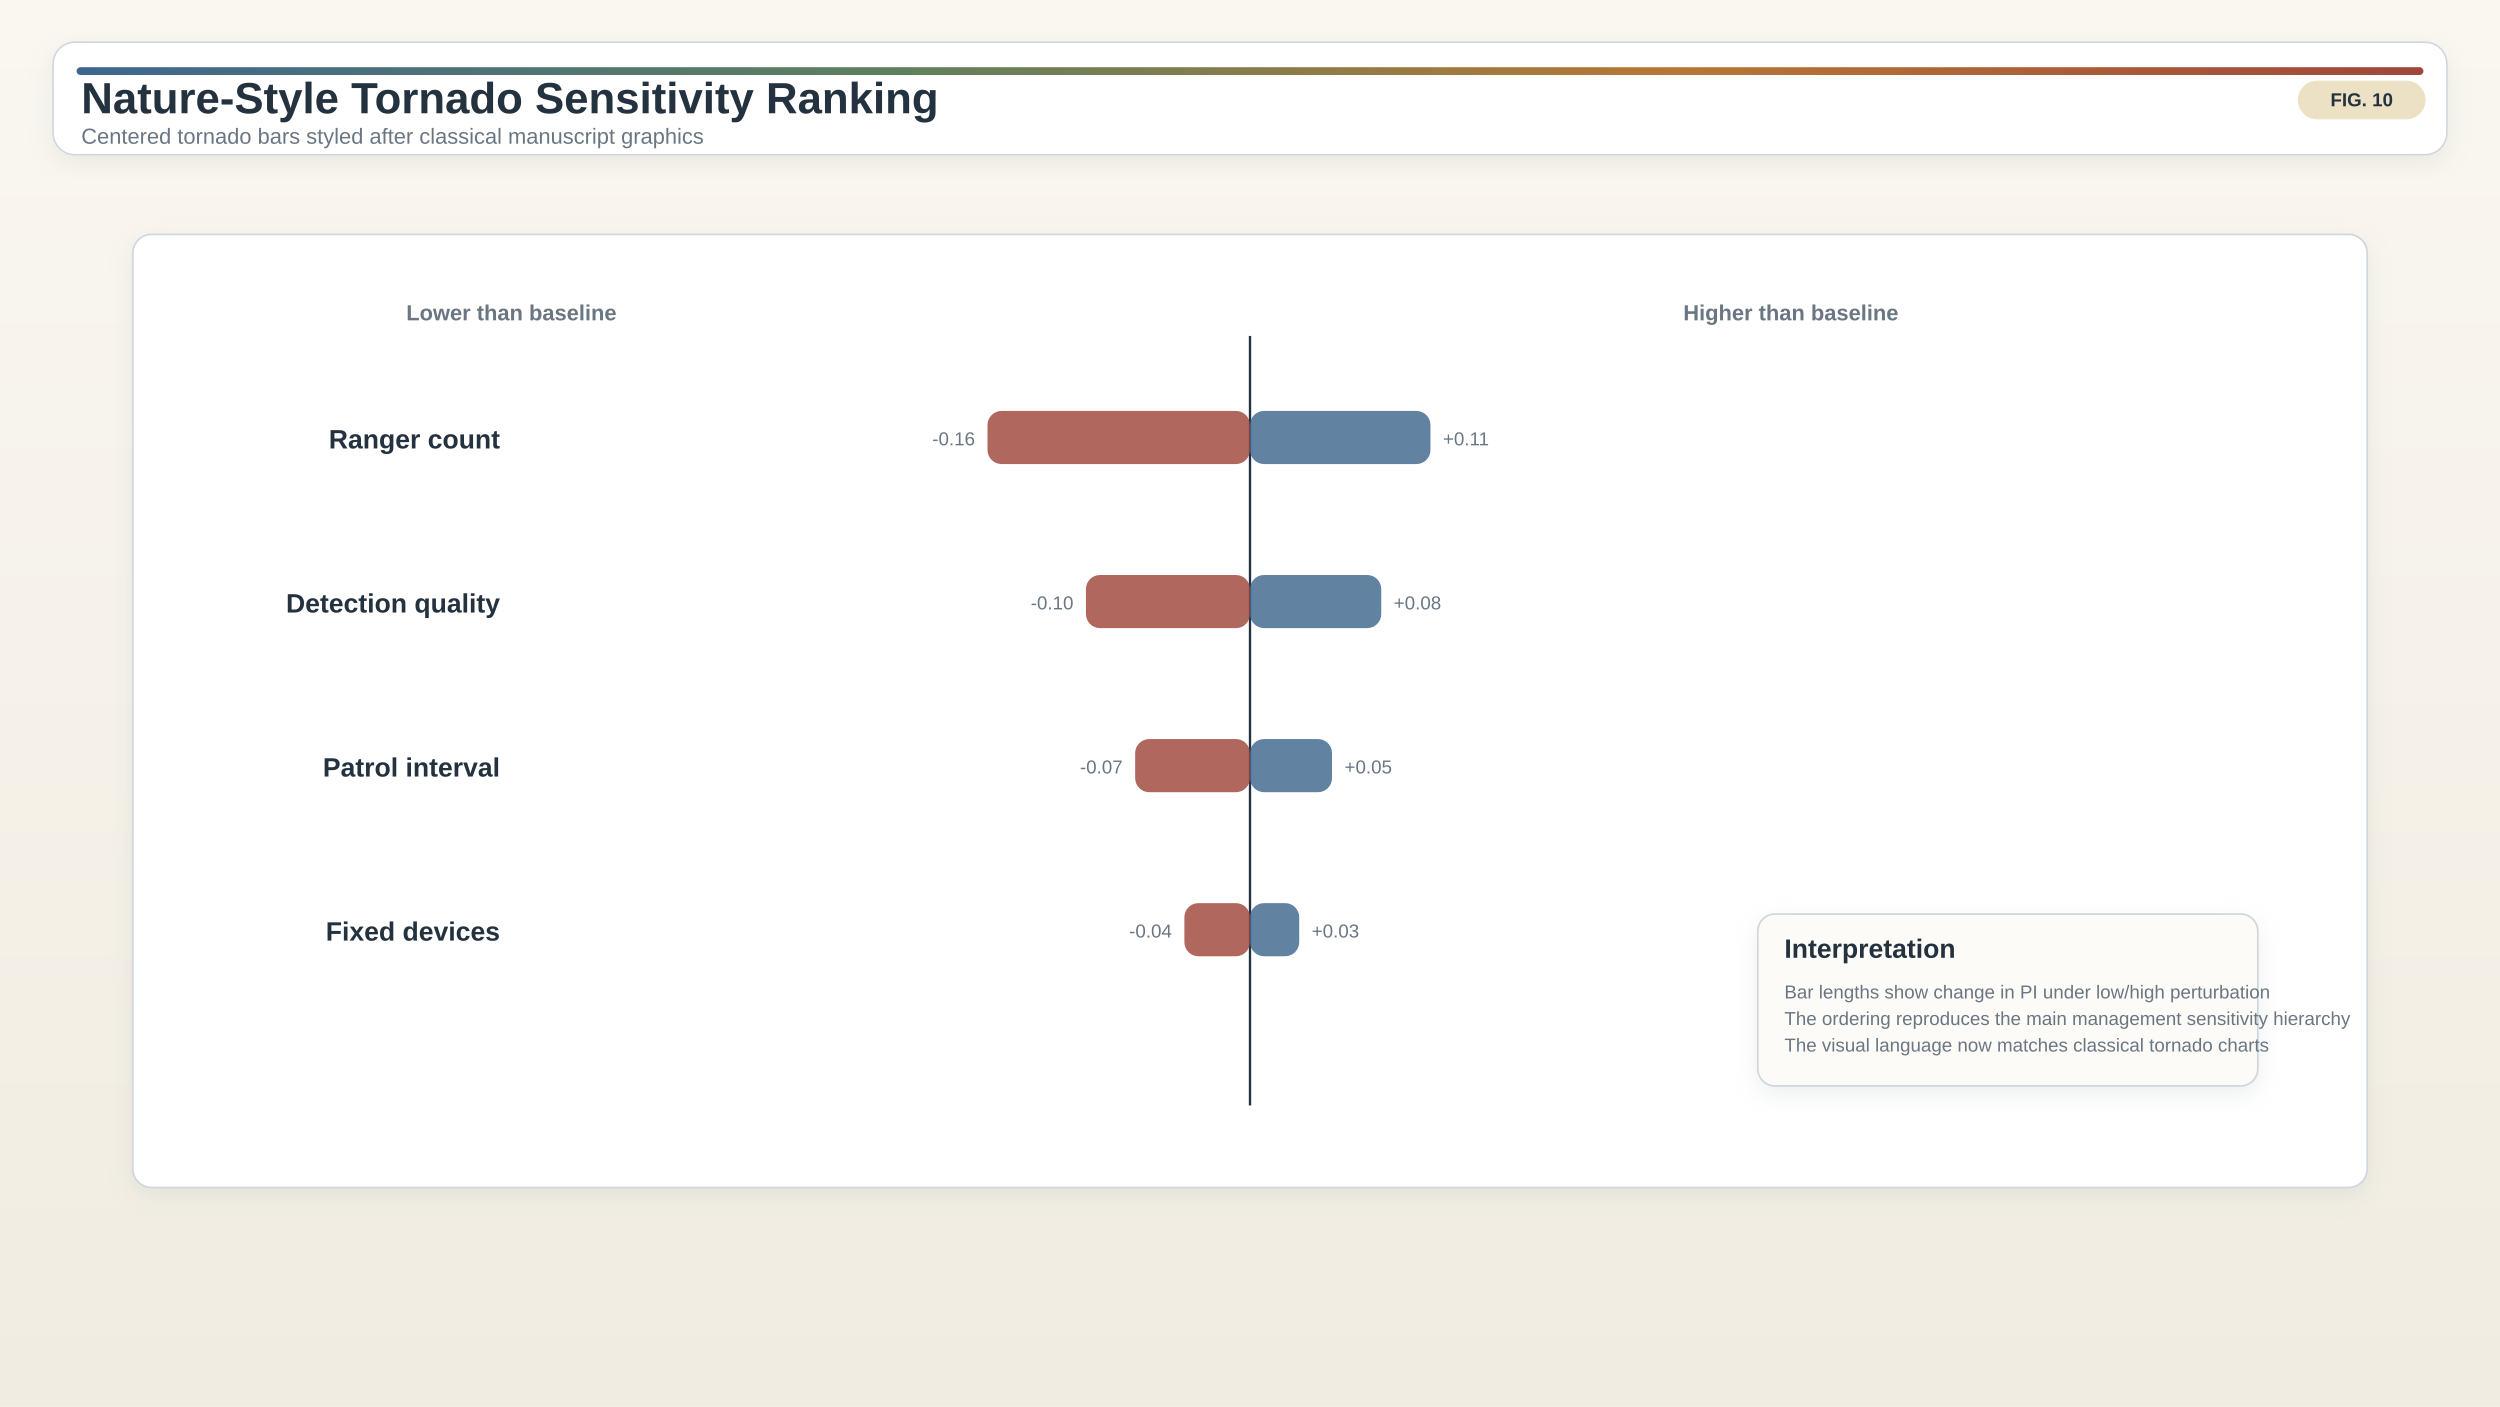
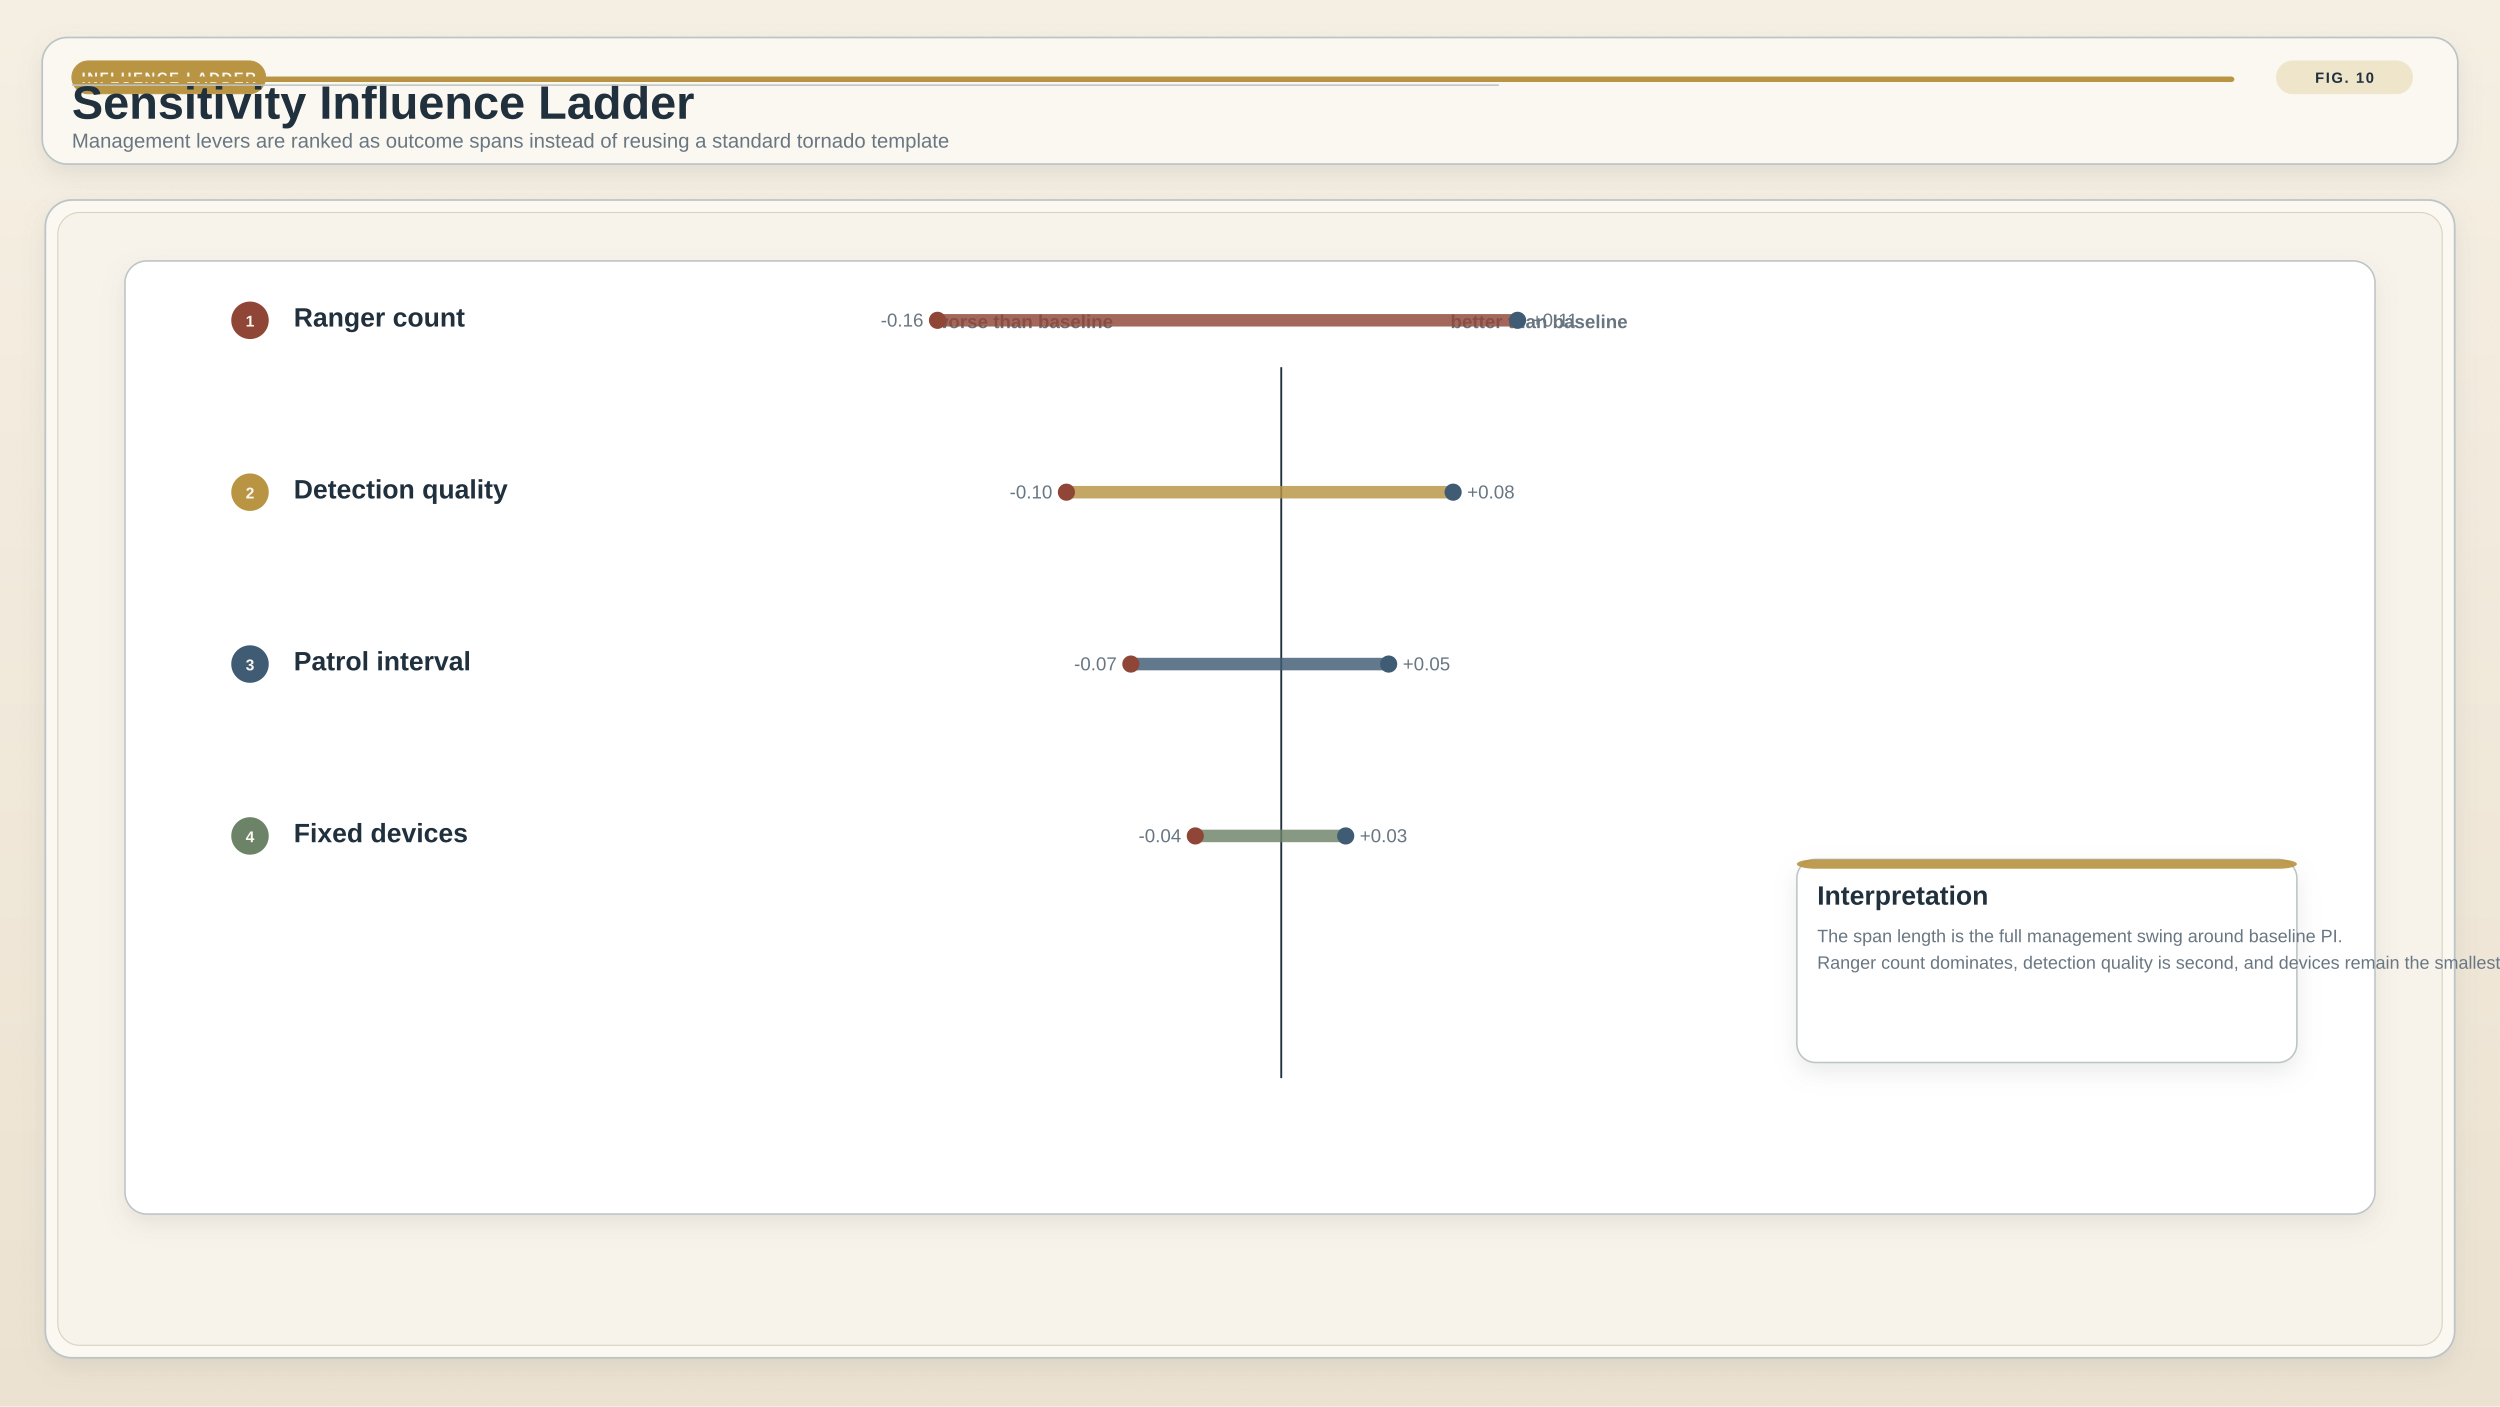
<svg xmlns="http://www.w3.org/2000/svg" viewBox="0 0 3200 1800" width="3200" height="1800">
  <defs>
-     <linearGradient id="paperBg" x1="0" y1="0" x2="0" y2="1">
-       <stop offset="0%" stop-color="#faf7f0" />
-       <stop offset="100%" stop-color="#f1ece1" />
+     <linearGradient id="pageBg" x1="0" y1="0" x2="0" y2="1">
+       <stop offset="0%" stop-color="#f5efe3" />
+       <stop offset="100%" stop-color="#ece2d1" />
    </linearGradient>
-     <linearGradient id="headerRule" x1="0" y1="0" x2="1" y2="0">
-       <stop offset="0%" stop-color="#3f678e" />
-       <stop offset="35%" stop-color="#5f805d" />
-       <stop offset="68%" stop-color="#b77735" />
-       <stop offset="100%" stop-color="#9f473b" />
-     </linearGradient>
+     <pattern id="paperGrain" width="18" height="18" patternUnits="userSpaceOnUse">
+       <circle cx="4" cy="5" r="0.9" fill="#d8d0c0" opacity="0.28" />
+       <circle cx="13" cy="8" r="0.7" fill="#cfc7b7" opacity="0.24" />
+       <circle cx="9" cy="14" r="0.8" fill="#d8d0c0" opacity="0.22" />
+     </pattern>
    <filter id="shadow" x="-20%" y="-20%" width="140%" height="140%">
-       <feDropShadow dx="0" dy="10" stdDeviation="14" flood-color="#a6afb7" flood-opacity="0.20" />
+       <feDropShadow dx="0" dy="12" stdDeviation="14" flood-color="#8c948f" flood-opacity="0.18" />
    </filter>
-     <clipPath id="parkClip" clipPathUnits="userSpaceOnUse">
-       <path d="M 285 500 L 530 420 L 1090 400 L 1670 410 L 2270 437 L 2800 469 L 2982 545 L 3000 795 L 2970 1185 L 2830 1350 L 2320 1389 L 1500 1415 L 830 1403 L 428 1337 L 290 1130 L 255 775 Z" />
-     </clipPath>
  </defs>
-   <rect x="0" y="0" width="3200" height="1800" fill="url(#paperBg)" />
-   <rect x="68" y="54" width="3064" height="144" rx="28" fill="#ffffff" stroke="#cfd6dc" stroke-width="2" filter="url(#shadow)" />
-   <rect x="98" y="86" width="3004" height="10" rx="5" fill="url(#headerRule)" />
-   <rect x="2942" y="104" width="162" height="48" rx="24" fill="#ece1c5" stroke="#ece1c5" stroke-width="1.5" />
-   <text x="3023" y="136" text-anchor="middle" font-family="Helvetica Neue, Arial, sans-serif" font-size="24" font-weight="700" fill="#243240">FIG. 10</text>
-   <text x="104" y="145" font-family="Helvetica Neue, Arial, sans-serif" font-size="56" font-weight="700" fill="#243240">Nature-Style Tornado Sensitivity Ranking</text>
-   <text x="104" y="184" font-family="Helvetica Neue, Arial, sans-serif" font-size="28" fill="#6a7682">Centered tornado bars styled after classical manuscript graphics</text>
-   <rect x="170" y="300" width="2860" height="1220" rx="24" fill="#ffffff" stroke="#cfd6dc" stroke-width="2.2" filter="url(#shadow)" />
-   <text x="520" y="410" font-family="Helvetica Neue, Arial, sans-serif" font-size="28" font-weight="700" fill="#6a7682">Lower than baseline</text>
-   <text x="2430" y="410" font-family="Helvetica Neue, Arial, sans-serif" font-size="28" font-weight="700" fill="#6a7682" text-anchor="end">Higher than baseline</text>
-   <line x1="1600" y1="430" x2="1600" y2="1415" stroke="#243240" stroke-width="3" />
-   <text x="640" y="574" text-anchor="end" font-family="Helvetica Neue, Arial, sans-serif" font-size="34" font-weight="700" fill="#243240">Ranger count</text>
-   <rect x="1264" y="526" width="336" height="68" rx="18" fill="#9f473b" opacity="0.82" />
-   <rect x="1600" y="526" width="231" height="68" rx="18" fill="#3f678e" opacity="0.82" />
-   <text x="1248" y="570" text-anchor="end" font-family="Helvetica Neue, Arial, sans-serif" font-size="24" fill="#6a7682">-0.16</text>
-   <text x="1847" y="570" font-family="Helvetica Neue, Arial, sans-serif" font-size="24" fill="#6a7682">+0.11</text>
-   <text x="640" y="784" text-anchor="end" font-family="Helvetica Neue, Arial, sans-serif" font-size="34" font-weight="700" fill="#243240">Detection quality</text>
-   <rect x="1390" y="736" width="210" height="68" rx="18" fill="#9f473b" opacity="0.82" />
-   <rect x="1600" y="736" width="168" height="68" rx="18" fill="#3f678e" opacity="0.82" />
-   <text x="1374" y="780" text-anchor="end" font-family="Helvetica Neue, Arial, sans-serif" font-size="24" fill="#6a7682">-0.10</text>
-   <text x="1784" y="780" font-family="Helvetica Neue, Arial, sans-serif" font-size="24" fill="#6a7682">+0.08</text>
-   <text x="640" y="994" text-anchor="end" font-family="Helvetica Neue, Arial, sans-serif" font-size="34" font-weight="700" fill="#243240">Patrol interval</text>
-   <rect x="1453" y="946" width="147" height="68" rx="18" fill="#9f473b" opacity="0.82" />
-   <rect x="1600" y="946" width="105" height="68" rx="18" fill="#3f678e" opacity="0.82" />
-   <text x="1437" y="990" text-anchor="end" font-family="Helvetica Neue, Arial, sans-serif" font-size="24" fill="#6a7682">-0.07</text>
-   <text x="1721" y="990" font-family="Helvetica Neue, Arial, sans-serif" font-size="24" fill="#6a7682">+0.05</text>
-   <text x="640" y="1204" text-anchor="end" font-family="Helvetica Neue, Arial, sans-serif" font-size="34" font-weight="700" fill="#243240">Fixed devices</text>
-   <rect x="1516" y="1156" width="84" height="68" rx="18" fill="#9f473b" opacity="0.82" />
-   <rect x="1600" y="1156" width="63" height="68" rx="18" fill="#3f678e" opacity="0.82" />
-   <text x="1500" y="1200" text-anchor="end" font-family="Helvetica Neue, Arial, sans-serif" font-size="24" fill="#6a7682">-0.04</text>
-   <text x="1679" y="1200" font-family="Helvetica Neue, Arial, sans-serif" font-size="24" fill="#6a7682">+0.03</text>
-   <rect x="2250" y="1170" width="640" height="220" rx="22" fill="#fcfbf7" stroke="#cfd6dc" stroke-width="2.2" filter="url(#shadow)" />
-   <text x="2284" y="1226" font-family="Helvetica Neue, Arial, sans-serif" font-size="34" font-weight="700" fill="#243240">Interpretation</text>
-   <text x="2284" y="1278" font-family="Helvetica Neue, Arial, sans-serif" font-size="24" fill="#6a7682">Bar lengths show change in PI under low/high perturbation</text>
-   <text x="2284" y="1312" font-family="Helvetica Neue, Arial, sans-serif" font-size="24" fill="#6a7682">The ordering reproduces the main management sensitivity hierarchy</text>
-   <text x="2284" y="1346" font-family="Helvetica Neue, Arial, sans-serif" font-size="24" fill="#6a7682">The visual language now matches classical tornado charts</text>
+   <rect x="0" y="0" width="3200" height="1800" fill="url(#pageBg)" />
+   <rect x="0" y="0" width="3200" height="1800" fill="url(#paperGrain)" opacity="0.44" />
+   <rect x="54" y="48" width="3092" height="162" rx="32" fill="#fbf8f1" stroke="#bcc4c5" stroke-width="2.2" filter="url(#shadow)" />
+   <rect x="92" y="78" width="248" height="42" rx="21" fill="#b89443" stroke="#b89443" stroke-width="1.2" />
+   <text x="216" y="106" text-anchor="middle" font-family="Helvetica Neue, Arial, sans-serif" font-size="19" font-weight="700" letter-spacing="2" fill="#fbf8f1">INFLUENCE LADDER</text>
+   <rect x="2914" y="78" width="174" height="42" rx="21" fill="#efe5cb" stroke="#efe5cb" stroke-width="1.2" />
+   <text x="3001" y="106" text-anchor="middle" font-family="Helvetica Neue, Arial, sans-serif" font-size="19" font-weight="700" letter-spacing="2" fill="#20303d">FIG. 10</text>
+   <text x="92" y="152" font-family="Helvetica Neue, Arial, sans-serif" font-size="60" font-weight="700" fill="#20303d">Sensitivity Influence Ladder</text>
+   <text x="92" y="189" font-family="Helvetica Neue, Arial, sans-serif" font-size="26" fill="#687682">Management levers are ranked as outcome spans instead of reusing a standard tornado template</text>
+   <rect x="92" y="98" width="2768" height="7" rx="4" fill="#b89443" />
+   <rect x="92" y="108" width="1826.88" height="2" rx="1" fill="#bcc4c5" />
+   <rect x="58" y="256" width="3084" height="1482" rx="34" fill="#fbf8f1" stroke="#bcc4c5" stroke-width="2.3" filter="url(#shadow)" />
+   <rect x="74" y="272" width="3052" height="1450" rx="28" fill="#f8f3ea" stroke="#dad3c4" stroke-width="1.5" />
+   <rect x="160" y="334" width="2880" height="1220" rx="28" fill="#ffffff" stroke="#bcc4c5" stroke-width="2" filter="url(#shadow)" />
+   <line x1="1640" y1="470" x2="1640" y2="1380" stroke="#20303d" stroke-width="2.4" />
+   <text x="1310" y="420" text-anchor="middle" font-family="Helvetica Neue, Arial, sans-serif" font-size="24" font-weight="700" fill="#687682">worse than baseline</text>
+   <text x="1970" y="420" text-anchor="middle" font-family="Helvetica Neue, Arial, sans-serif" font-size="24" font-weight="700" fill="#687682">better than baseline</text>
+   <circle cx="320" cy="410" r="24" fill="#8f4637" />
+   <text x="320" y="418" text-anchor="middle" font-family="Helvetica Neue, Arial, sans-serif" font-size="20" font-weight="700" fill="#fbf8f1">1</text>
+   <text x="376" y="418" font-family="Helvetica Neue, Arial, sans-serif" font-size="34" font-weight="700" fill="#20303d">Ranger count</text>
+   <line x1="1200" y1="410" x2="1942.5" y2="410" stroke="#8f4637" stroke-width="16" stroke-linecap="round" opacity="0.82" />
+   <circle cx="1200" cy="410" r="11" fill="#8f4637" />
+   <circle cx="1942.5" cy="410" r="11" fill="#405b74" />
+   <text x="1182" y="418" text-anchor="end" font-family="Helvetica Neue, Arial, sans-serif" font-size="24" fill="#687682">-0.16</text>
+   <text x="1960.5" y="418" font-family="Helvetica Neue, Arial, sans-serif" font-size="24" fill="#687682">+0.11</text>
+   <circle cx="320" cy="630" r="24" fill="#b89443" />
+   <text x="320" y="638" text-anchor="middle" font-family="Helvetica Neue, Arial, sans-serif" font-size="20" font-weight="700" fill="#fbf8f1">2</text>
+   <text x="376" y="638" font-family="Helvetica Neue, Arial, sans-serif" font-size="34" font-weight="700" fill="#20303d">Detection quality</text>
+   <line x1="1365" y1="630" x2="1860" y2="630" stroke="#b89443" stroke-width="16" stroke-linecap="round" opacity="0.82" />
+   <circle cx="1365" cy="630" r="11" fill="#8f4637" />
+   <circle cx="1860" cy="630" r="11" fill="#405b74" />
+   <text x="1347" y="638" text-anchor="end" font-family="Helvetica Neue, Arial, sans-serif" font-size="24" fill="#687682">-0.10</text>
+   <text x="1878" y="638" font-family="Helvetica Neue, Arial, sans-serif" font-size="24" fill="#687682">+0.08</text>
+   <circle cx="320" cy="850" r="24" fill="#405b74" />
+   <text x="320" y="858" text-anchor="middle" font-family="Helvetica Neue, Arial, sans-serif" font-size="20" font-weight="700" fill="#fbf8f1">3</text>
+   <text x="376" y="858" font-family="Helvetica Neue, Arial, sans-serif" font-size="34" font-weight="700" fill="#20303d">Patrol interval</text>
+   <line x1="1447.5" y1="850" x2="1777.5" y2="850" stroke="#405b74" stroke-width="16" stroke-linecap="round" opacity="0.82" />
+   <circle cx="1447.5" cy="850" r="11" fill="#8f4637" />
+   <circle cx="1777.5" cy="850" r="11" fill="#405b74" />
+   <text x="1429.5" y="858" text-anchor="end" font-family="Helvetica Neue, Arial, sans-serif" font-size="24" fill="#687682">-0.07</text>
+   <text x="1795.5" y="858" font-family="Helvetica Neue, Arial, sans-serif" font-size="24" fill="#687682">+0.05</text>
+   <circle cx="320" cy="1070" r="24" fill="#6d8368" />
+   <text x="320" y="1078" text-anchor="middle" font-family="Helvetica Neue, Arial, sans-serif" font-size="20" font-weight="700" fill="#fbf8f1">4</text>
+   <text x="376" y="1078" font-family="Helvetica Neue, Arial, sans-serif" font-size="34" font-weight="700" fill="#20303d">Fixed devices</text>
+   <line x1="1530" y1="1070" x2="1722.5" y2="1070" stroke="#6d8368" stroke-width="16" stroke-linecap="round" opacity="0.82" />
+   <circle cx="1530" cy="1070" r="11" fill="#8f4637" />
+   <circle cx="1722.5" cy="1070" r="11" fill="#405b74" />
+   <text x="1512" y="1078" text-anchor="end" font-family="Helvetica Neue, Arial, sans-serif" font-size="24" fill="#687682">-0.04</text>
+   <text x="1740.5" y="1078" font-family="Helvetica Neue, Arial, sans-serif" font-size="24" fill="#687682">+0.03</text>
+   <rect x="2300" y="1100" width="640" height="260" rx="24" fill="#ffffff" stroke="#bcc4c5" stroke-width="2" filter="url(#shadow)" />
+   <rect x="2300" y="1100" width="640" height="12" rx="24" fill="#b89443" opacity="0.92" />
+   <text x="2326" y="1158" font-family="Helvetica Neue, Arial, sans-serif" font-size="34" font-weight="700" fill="#20303d">Interpretation</text>
+   <text x="2326" y="1206" font-family="Helvetica Neue, Arial, sans-serif" font-size="23" fill="#687682">The span length is the full management swing around baseline PI.</text>
+   <text x="2326" y="1240" font-family="Helvetica Neue, Arial, sans-serif" font-size="23" fill="#687682">Ranger count dominates, detection quality is second, and devices remain the smallest lever.</text>
</svg>
